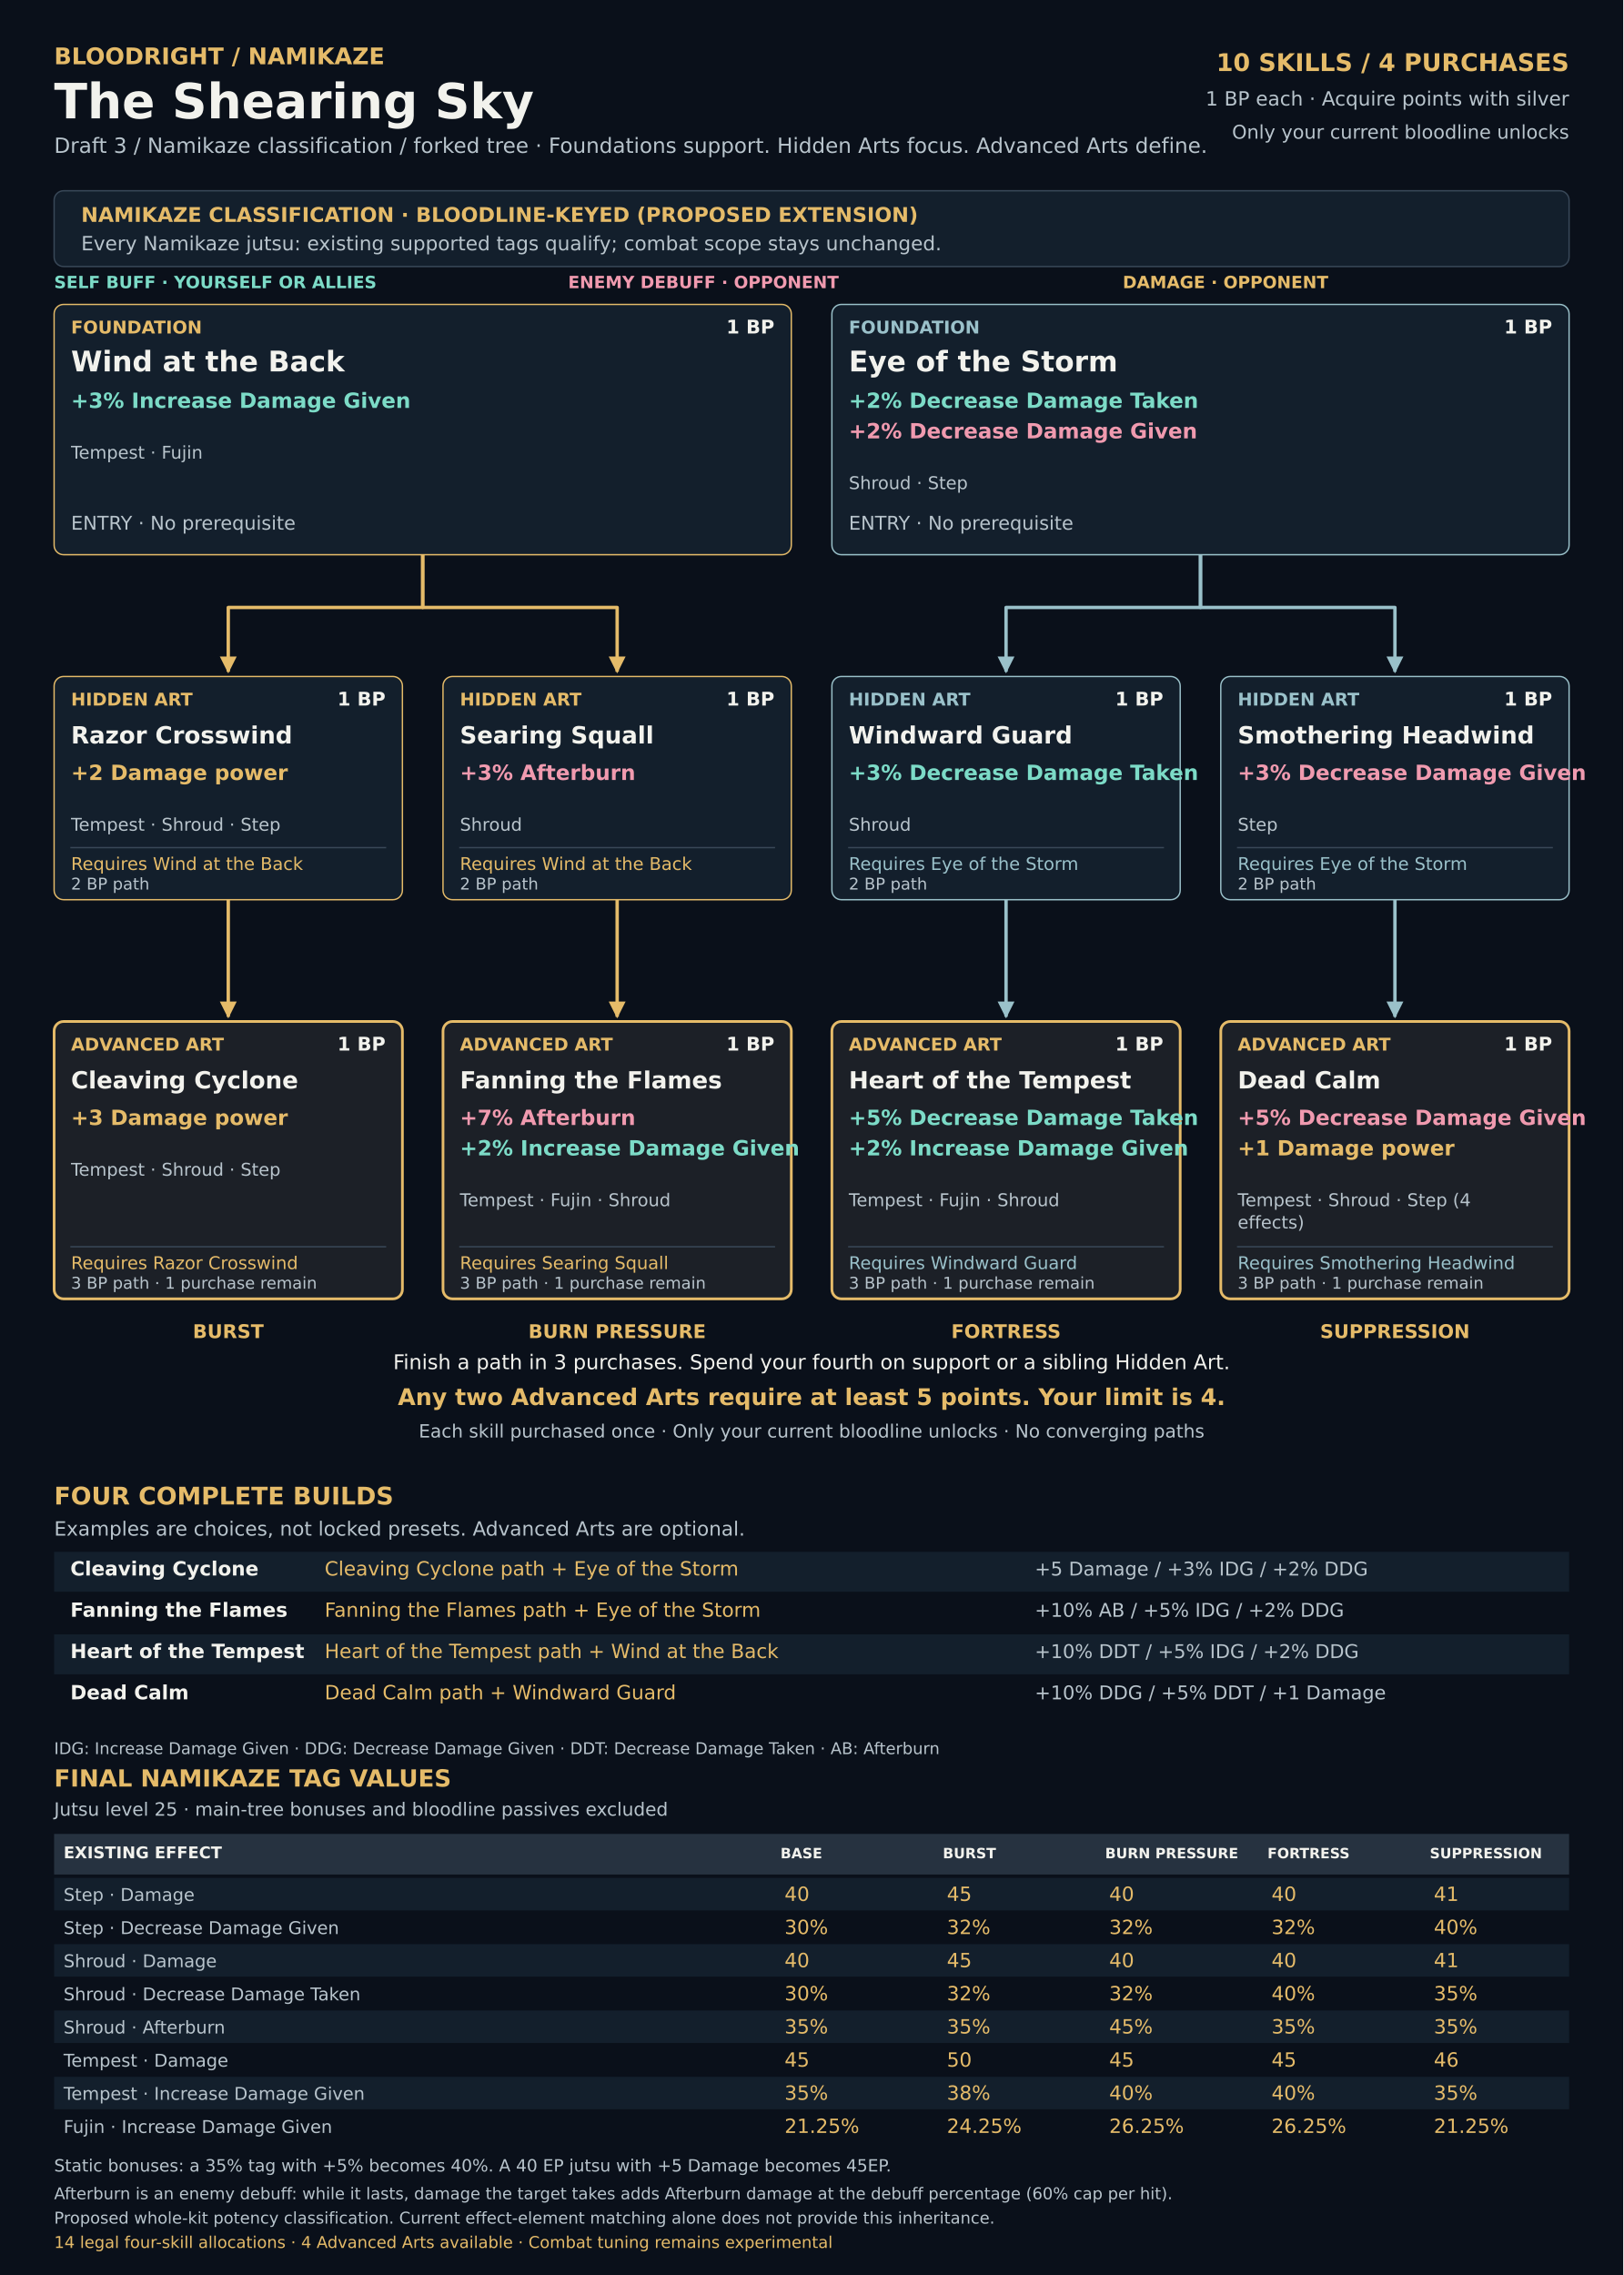
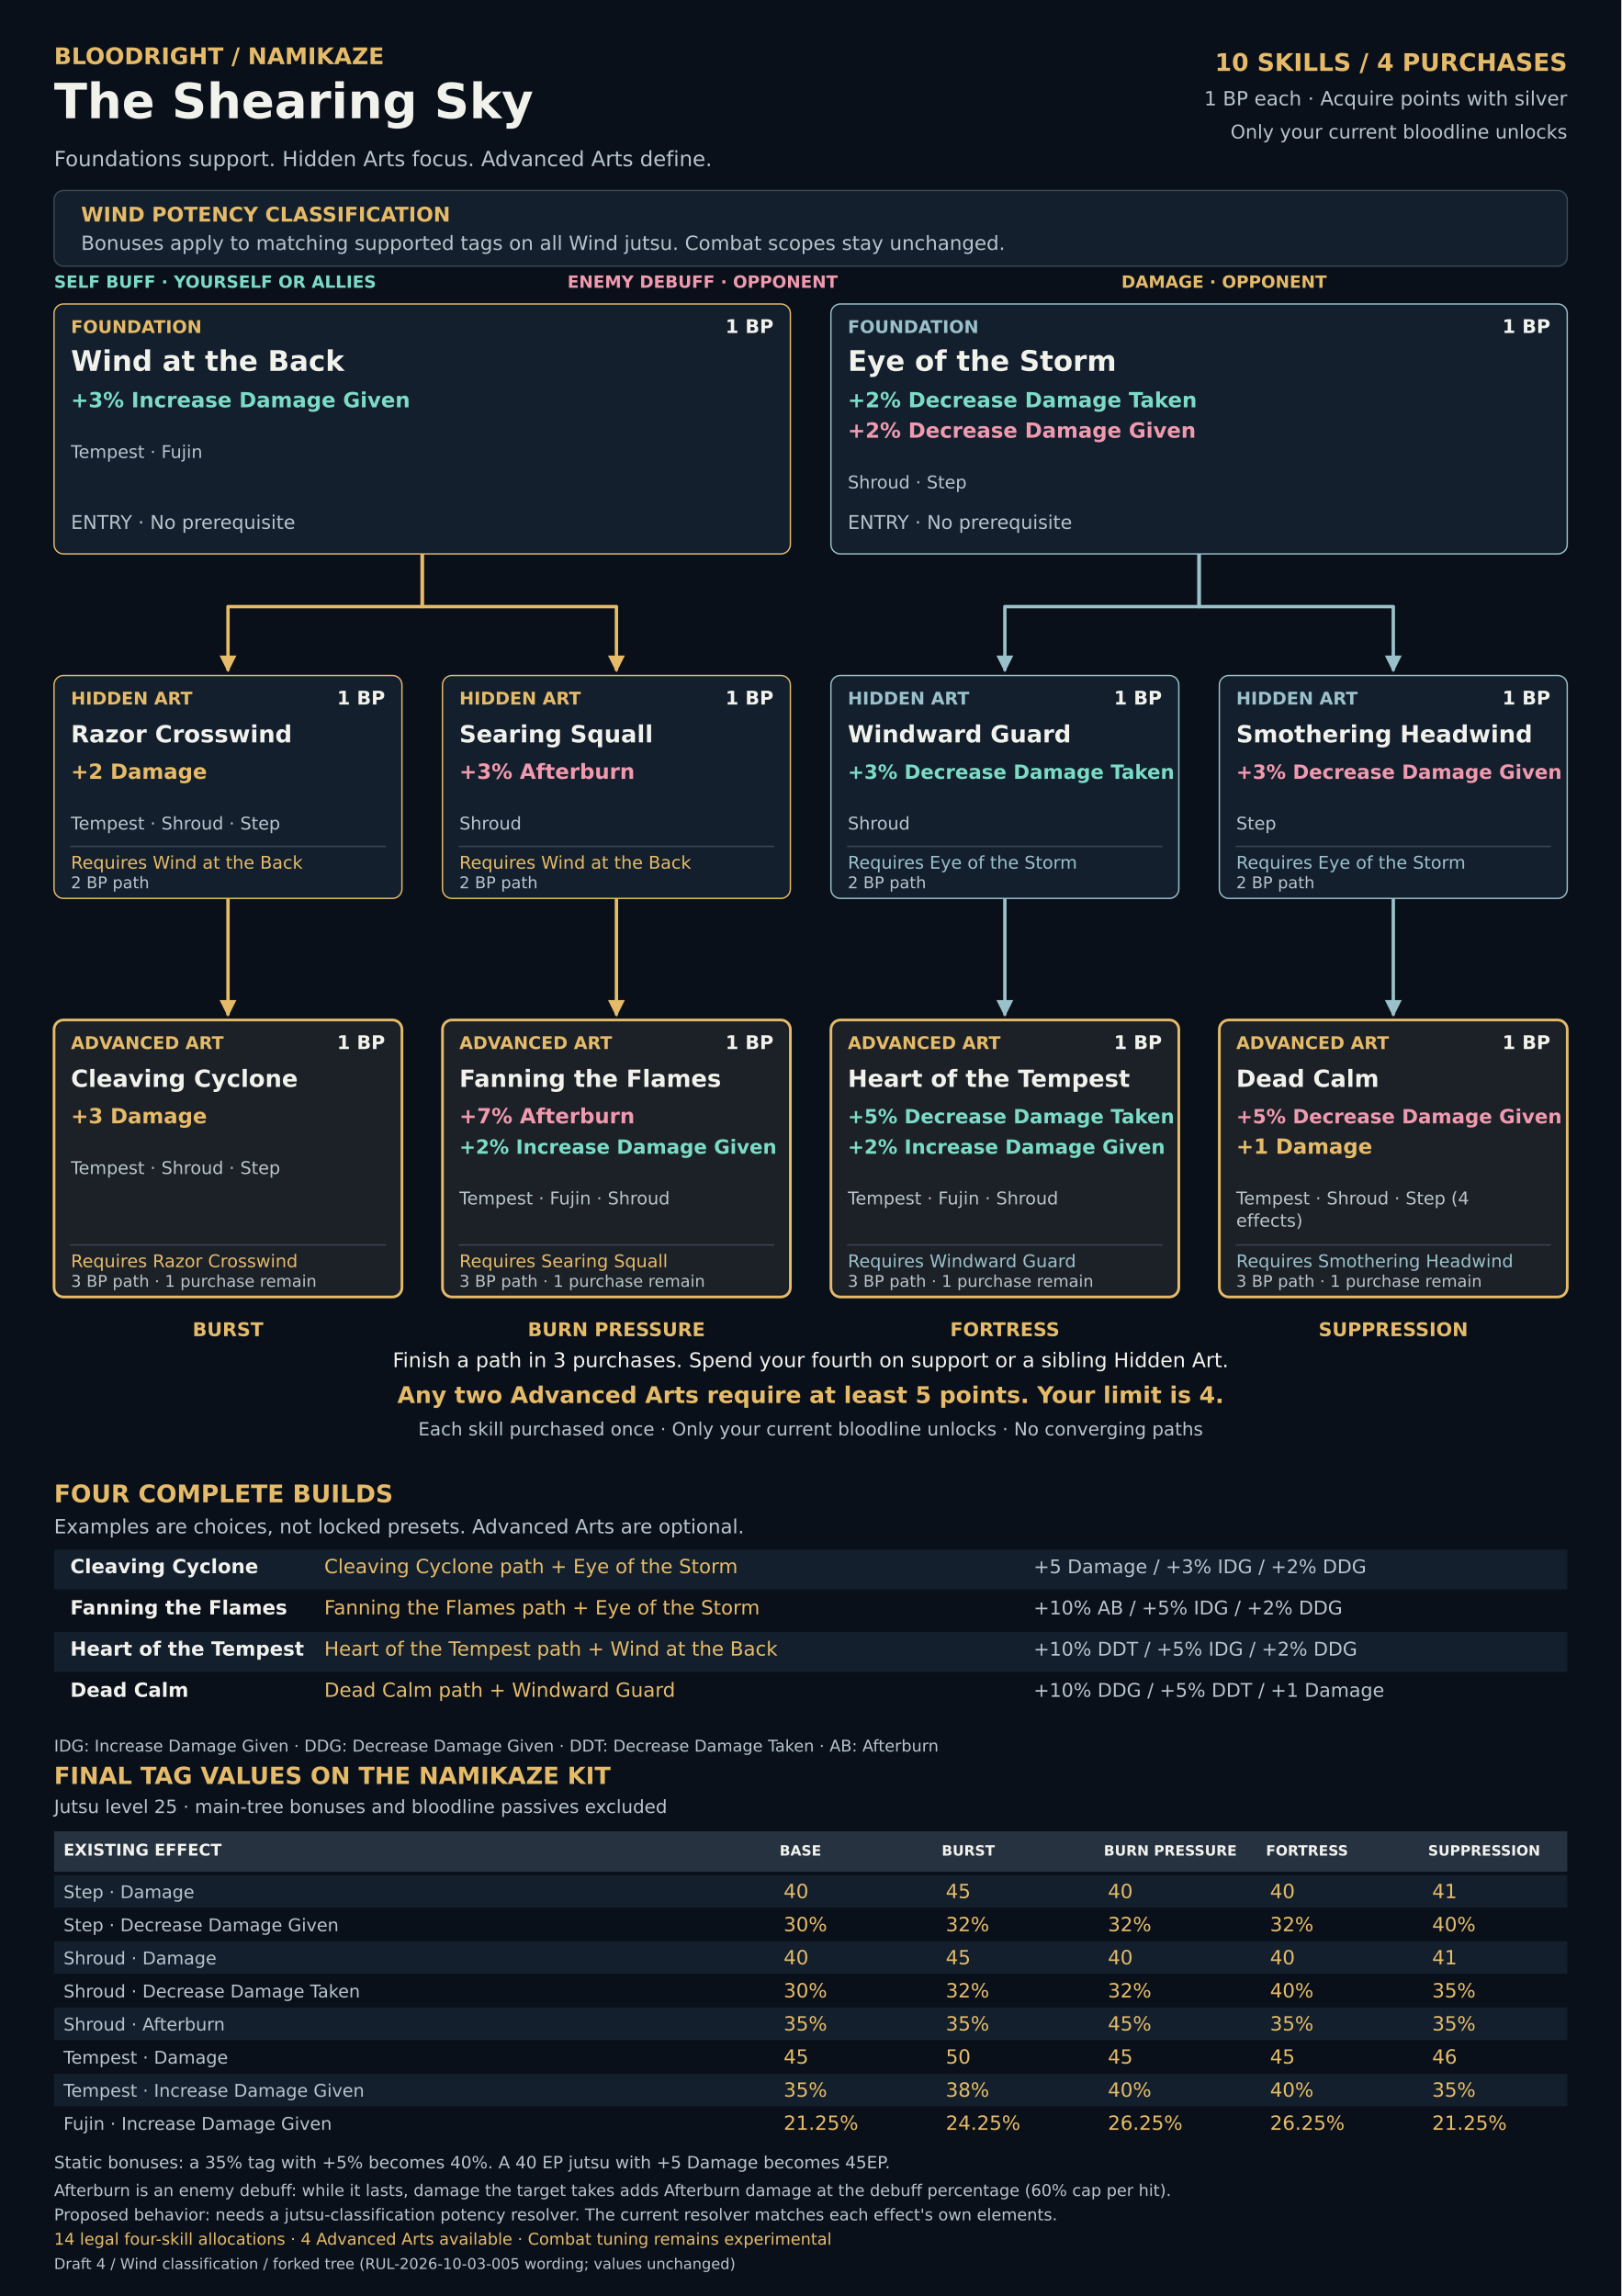
- <svg xmlns="http://www.w3.org/2000/svg" width="2400" height="3363" viewBox="0 0 2400 3363" role="img" aria-labelledby="title desc">
+ <svg xmlns="http://www.w3.org/2000/svg" width="2400" height="3399" viewBox="0 0 2400 3399" role="img" aria-labelledby="title desc">
  <defs>
    <marker id="arrow-0" viewBox="0 0 10 10" refX="9" refY="5" markerWidth="5" markerHeight="5" orient="auto">
      <path d="M0 0L10 5L0 10Z" fill="#e5bb69" />
    </marker>
    <marker id="arrow-1" viewBox="0 0 10 10" refX="9" refY="5" markerWidth="5" markerHeight="5" orient="auto">
      <path d="M0 0L10 5L0 10Z" fill="#9ac1ca" />
    </marker>
    <marker id="arrow-2" viewBox="0 0 10 10" refX="9" refY="5" markerWidth="5" markerHeight="5" orient="auto">
      <path d="M0 0L10 5L0 10Z" fill="#b8d98d" />
    </marker>
    <marker id="arrow-3" viewBox="0 0 10 10" refX="9" refY="5" markerWidth="5" markerHeight="5" orient="auto">
      <path d="M0 0L10 5L0 10Z" fill="#d9a6e0" />
    </marker>
  </defs>
  <g font-family="DejaVu Sans, sans-serif">
-     <rect x="0" y="0" width="2400" height="3363" rx="0" fill="#0a101a" />
+     <rect x="0" y="0" width="2400" height="3399" rx="0" fill="#0a101a" />
    <text x="80" y="95" font-size="34" font-weight="700" fill="#e5bb69" text-anchor="start">BLOODRIGHT / NAMIKAZE</text>
    <text x="80" y="175" font-size="72" font-weight="700" fill="#f2f2ed" text-anchor="start">The Shearing Sky</text>
-     <text x="80" y="226" font-size="31" font-weight="400" fill="#b8c4cc" text-anchor="start">Draft 3 / Namikaze classification / forked tree · Foundations support. Hidden Arts focus. Advanced Arts define.</text>
+     <text x="80" y="246" font-size="31" font-weight="400" fill="#b8c4cc" text-anchor="start">Foundations support. Hidden Arts focus. Advanced Arts define.</text>
    <text x="2320" y="105" font-size="36" font-weight="700" fill="#e5bb69" text-anchor="end">10 SKILLS  /  4 PURCHASES</text>
    <text x="2320" y="156" font-size="29" font-weight="400" fill="#b8c4cc" text-anchor="end">1 BP each · Acquire points with silver</text>
    <text x="2320" y="205" font-size="28" font-weight="400" fill="#b8c4cc" text-anchor="end">Only your current bloodline unlocks</text>
    <rect x="80" y="282" width="2240" height="112" rx="14" fill="#131f2c" stroke="#394858" stroke-width="2" />
-     <text x="120" y="328" font-size="30" font-weight="700" fill="#e5bb69" text-anchor="start">NAMIKAZE CLASSIFICATION · BLOODLINE-KEYED (PROPOSED EXTENSION)</text>
-     <text x="120" y="370" font-size="29" font-weight="400" fill="#b8c4cc" text-anchor="start">Every Namikaze jutsu: existing supported tags qualify; combat scope stays unchanged.</text>
+     <text x="120" y="328" font-size="30" font-weight="700" fill="#e5bb69" text-anchor="start">WIND POTENCY CLASSIFICATION</text>
+     <text x="120" y="370" font-size="29" font-weight="400" fill="#b8c4cc" text-anchor="start">Bonuses apply to matching supported tags on all Wind jutsu. Combat scopes stay unchanged.</text>
    <text x="80" y="426" font-size="25" font-weight="700" fill="#7cdbc7" text-anchor="start">SELF BUFF · YOURSELF OR ALLIES</text>
    <text x="840" y="426" font-size="25" font-weight="700" fill="#f09aaf" text-anchor="start">ENEMY DEBUFF · OPPONENT</text>
    <text x="1660" y="426" font-size="25" font-weight="700" fill="#e5bb69" text-anchor="start">DAMAGE · OPPONENT</text>
    <path id="edge-02-03" data-from="02" data-to="03" d="M337.5 1330 V1503" fill="none" stroke="#e5bb69" stroke-width="5" stroke-linejoin="round" marker-end="url(#arrow-0)" />
    <path id="edge-04-05" data-from="04" data-to="05" d="M912.5 1330 V1503" fill="none" stroke="#e5bb69" stroke-width="5" stroke-linejoin="round" marker-end="url(#arrow-0)" />
    <path id="edge-01-02" data-from="01" data-to="02" d="M625 820 V898 H337.5 V993" fill="none" stroke="#e5bb69" stroke-width="5" stroke-linejoin="round" marker-end="url(#arrow-0)" />
    <path id="edge-01-04" data-from="01" data-to="04" d="M625 820 V898 H912.5 V993" fill="none" stroke="#e5bb69" stroke-width="5" stroke-linejoin="round" marker-end="url(#arrow-0)" />
    <path id="edge-07-08" data-from="07" data-to="08" d="M1487.5 1330 V1503" fill="none" stroke="#9ac1ca" stroke-width="5" stroke-linejoin="round" marker-end="url(#arrow-1)" />
    <path id="edge-09-10" data-from="09" data-to="10" d="M2062.5 1330 V1503" fill="none" stroke="#9ac1ca" stroke-width="5" stroke-linejoin="round" marker-end="url(#arrow-1)" />
    <path id="edge-06-07" data-from="06" data-to="07" d="M1775 820 V898 H1487.5 V993" fill="none" stroke="#9ac1ca" stroke-width="5" stroke-linejoin="round" marker-end="url(#arrow-1)" />
    <path id="edge-06-09" data-from="06" data-to="09" d="M1775 820 V898 H2062.5 V993" fill="none" stroke="#9ac1ca" stroke-width="5" stroke-linejoin="round" marker-end="url(#arrow-1)" />
-     <g id="node-01" data-cost="1" data-prerequisites="" data-potency-classification="Namikaze">
+     <g id="node-01" data-cost="1" data-prerequisites="" data-potency-classification="Wind">
      <rect x="80" y="450" width="1090" height="370" rx="14" fill="#131f2c" stroke="#e5bb69" stroke-width="2" />
      <text x="105.0" y="493" font-size="26" font-weight="700" fill="#e5bb69" text-anchor="start">FOUNDATION</text>
      <text x="1145.0" y="493" font-size="28" font-weight="700" fill="#f2f2ed" text-anchor="end">1 BP</text>
      <text x="105.0" y="549" font-size="42" font-weight="700" fill="#f2f2ed" text-anchor="start">Wind at the Back</text>
      <text x="105.0" y="603" font-size="31" font-weight="700" fill="#7cdbc7" text-anchor="start">+3% Increase Damage Given</text>
      <text x="105.0" y="678" font-size="26" font-weight="400" fill="#b8c4cc" text-anchor="start">Tempest · Fujin</text>
      <text x="105.0" y="783" font-size="28" font-weight="400" fill="#b8c4cc" text-anchor="start">ENTRY · No prerequisite</text>
    </g>
-     <g id="node-06" data-cost="1" data-prerequisites="" data-potency-classification="Namikaze">
+     <g id="node-06" data-cost="1" data-prerequisites="" data-potency-classification="Wind">
      <rect x="1230" y="450" width="1090" height="370" rx="14" fill="#131f2c" stroke="#9ac1ca" stroke-width="2" />
      <text x="1255.0" y="493" font-size="26" font-weight="700" fill="#9ac1ca" text-anchor="start">FOUNDATION</text>
      <text x="2295.0" y="493" font-size="28" font-weight="700" fill="#f2f2ed" text-anchor="end">1 BP</text>
      <text x="1255.0" y="549" font-size="42" font-weight="700" fill="#f2f2ed" text-anchor="start">Eye of the Storm</text>
      <text x="1255.0" y="603" font-size="31" font-weight="700" fill="#7cdbc7" text-anchor="start">+2% Decrease Damage Taken</text>
      <text x="1255.0" y="648" font-size="31" font-weight="700" fill="#f09aaf" text-anchor="start">+2% Decrease Damage Given</text>
      <text x="1255.0" y="723" font-size="26" font-weight="400" fill="#b8c4cc" text-anchor="start">Shroud · Step</text>
      <text x="1255.0" y="783" font-size="28" font-weight="400" fill="#b8c4cc" text-anchor="start">ENTRY · No prerequisite</text>
    </g>
-     <g id="node-02" data-cost="1" data-prerequisites="01" data-potency-classification="Namikaze">
+     <g id="node-02" data-cost="1" data-prerequisites="01" data-potency-classification="Wind">
      <rect x="80" y="1000" width="515" height="330" rx="14" fill="#131f2c" stroke="#e5bb69" stroke-width="2" />
      <text x="105.0" y="1043" font-size="26" font-weight="700" fill="#e5bb69" text-anchor="start">HIDDEN ART</text>
      <text x="570.0" y="1043" font-size="28" font-weight="700" fill="#f2f2ed" text-anchor="end">1 BP</text>
      <text x="105.0" y="1099" font-size="35" font-weight="700" fill="#f2f2ed" text-anchor="start">Razor Crosswind</text>
-       <text x="105.0" y="1153" font-size="31" font-weight="700" fill="#e5bb69" text-anchor="start">+2 Damage power</text>
+       <text x="105.0" y="1153" font-size="31" font-weight="700" fill="#e5bb69" text-anchor="start">+2 Damage</text>
      <text x="105.0" y="1228" font-size="26" font-weight="400" fill="#b8c4cc" text-anchor="start">Tempest · Shroud · Step</text>
      <path d="M104 1253 L571 1253" fill="none" stroke="#394858" stroke-width="2" />
      <text x="105.0" y="1286" font-size="26" font-weight="400" fill="#e5bb69" text-anchor="start">Requires Wind at the Back</text>
      <text x="105.0" y="1315" font-size="24" font-weight="400" fill="#b8c4cc" text-anchor="start">2 BP path</text>
    </g>
-     <g id="node-04" data-cost="1" data-prerequisites="01" data-potency-classification="Namikaze">
+     <g id="node-04" data-cost="1" data-prerequisites="01" data-potency-classification="Wind">
      <rect x="655" y="1000" width="515" height="330" rx="14" fill="#131f2c" stroke="#e5bb69" stroke-width="2" />
      <text x="680.0" y="1043" font-size="26" font-weight="700" fill="#e5bb69" text-anchor="start">HIDDEN ART</text>
      <text x="1145.0" y="1043" font-size="28" font-weight="700" fill="#f2f2ed" text-anchor="end">1 BP</text>
      <text x="680.0" y="1099" font-size="35" font-weight="700" fill="#f2f2ed" text-anchor="start">Searing Squall</text>
      <text x="680.0" y="1153" font-size="31" font-weight="700" fill="#f09aaf" text-anchor="start">+3% Afterburn</text>
      <text x="680.0" y="1228" font-size="26" font-weight="400" fill="#b8c4cc" text-anchor="start">Shroud</text>
      <path d="M679 1253 L1146 1253" fill="none" stroke="#394858" stroke-width="2" />
      <text x="680.0" y="1286" font-size="26" font-weight="400" fill="#e5bb69" text-anchor="start">Requires Wind at the Back</text>
      <text x="680.0" y="1315" font-size="24" font-weight="400" fill="#b8c4cc" text-anchor="start">2 BP path</text>
    </g>
-     <g id="node-07" data-cost="1" data-prerequisites="06" data-potency-classification="Namikaze">
+     <g id="node-07" data-cost="1" data-prerequisites="06" data-potency-classification="Wind">
      <rect x="1230" y="1000" width="515" height="330" rx="14" fill="#131f2c" stroke="#9ac1ca" stroke-width="2" />
      <text x="1255.0" y="1043" font-size="26" font-weight="700" fill="#9ac1ca" text-anchor="start">HIDDEN ART</text>
      <text x="1720.0" y="1043" font-size="28" font-weight="700" fill="#f2f2ed" text-anchor="end">1 BP</text>
      <text x="1255.0" y="1099" font-size="35" font-weight="700" fill="#f2f2ed" text-anchor="start">Windward Guard</text>
-       <text x="1255.0" y="1153" font-size="31" font-weight="700" fill="#7cdbc7" text-anchor="start">+3% Decrease Damage Taken</text>
+       <text x="1255.0" y="1153" font-size="29" font-weight="700" fill="#7cdbc7" text-anchor="start">+3% Decrease Damage Taken</text>
      <text x="1255.0" y="1228" font-size="26" font-weight="400" fill="#b8c4cc" text-anchor="start">Shroud</text>
      <path d="M1254 1253 L1721 1253" fill="none" stroke="#394858" stroke-width="2" />
      <text x="1255.0" y="1286" font-size="26" font-weight="400" fill="#9ac1ca" text-anchor="start">Requires Eye of the Storm</text>
      <text x="1255.0" y="1315" font-size="24" font-weight="400" fill="#b8c4cc" text-anchor="start">2 BP path</text>
    </g>
-     <g id="node-09" data-cost="1" data-prerequisites="06" data-potency-classification="Namikaze">
+     <g id="node-09" data-cost="1" data-prerequisites="06" data-potency-classification="Wind">
      <rect x="1805" y="1000" width="515" height="330" rx="14" fill="#131f2c" stroke="#9ac1ca" stroke-width="2" />
      <text x="1830.0" y="1043" font-size="26" font-weight="700" fill="#9ac1ca" text-anchor="start">HIDDEN ART</text>
      <text x="2295.0" y="1043" font-size="28" font-weight="700" fill="#f2f2ed" text-anchor="end">1 BP</text>
      <text x="1830.0" y="1099" font-size="35" font-weight="700" fill="#f2f2ed" text-anchor="start">Smothering Headwind</text>
-       <text x="1830.0" y="1153" font-size="31" font-weight="700" fill="#f09aaf" text-anchor="start">+3% Decrease Damage Given</text>
+       <text x="1830.0" y="1153" font-size="29" font-weight="700" fill="#f09aaf" text-anchor="start">+3% Decrease Damage Given</text>
      <text x="1830.0" y="1228" font-size="26" font-weight="400" fill="#b8c4cc" text-anchor="start">Step</text>
      <path d="M1829 1253 L2296 1253" fill="none" stroke="#394858" stroke-width="2" />
      <text x="1830.0" y="1286" font-size="26" font-weight="400" fill="#9ac1ca" text-anchor="start">Requires Eye of the Storm</text>
      <text x="1830.0" y="1315" font-size="24" font-weight="400" fill="#b8c4cc" text-anchor="start">2 BP path</text>
    </g>
-     <g id="node-03" data-cost="1" data-prerequisites="02" data-potency-classification="Namikaze">
+     <g id="node-03" data-cost="1" data-prerequisites="02" data-potency-classification="Wind">
      <rect x="80" y="1510" width="515" height="410" rx="14" fill="#1c2027" stroke="#e5bb69" stroke-width="4" />
      <text x="105.0" y="1553" font-size="26" font-weight="700" fill="#e5bb69" text-anchor="start">ADVANCED ART</text>
      <text x="570.0" y="1553" font-size="28" font-weight="700" fill="#f2f2ed" text-anchor="end">1 BP</text>
      <text x="105.0" y="1609" font-size="35" font-weight="700" fill="#f2f2ed" text-anchor="start">Cleaving Cyclone</text>
-       <text x="105.0" y="1663" font-size="31" font-weight="700" fill="#e5bb69" text-anchor="start">+3 Damage power</text>
+       <text x="105.0" y="1663" font-size="31" font-weight="700" fill="#e5bb69" text-anchor="start">+3 Damage</text>
      <text x="105.0" y="1738" font-size="26" font-weight="400" fill="#b8c4cc" text-anchor="start">Tempest · Shroud · Step</text>
      <path d="M104 1843 L571 1843" fill="none" stroke="#394858" stroke-width="2" />
      <text x="105.0" y="1876" font-size="26" font-weight="400" fill="#e5bb69" text-anchor="start">Requires Razor Crosswind</text>
      <text x="105.0" y="1905" font-size="24" font-weight="400" fill="#b8c4cc" text-anchor="start">3 BP path · 1 purchase remain</text>
    </g>
-     <g id="node-05" data-cost="1" data-prerequisites="04" data-potency-classification="Namikaze">
+     <g id="node-05" data-cost="1" data-prerequisites="04" data-potency-classification="Wind">
      <rect x="655" y="1510" width="515" height="410" rx="14" fill="#1c2027" stroke="#e5bb69" stroke-width="4" />
      <text x="680.0" y="1553" font-size="26" font-weight="700" fill="#e5bb69" text-anchor="start">ADVANCED ART</text>
      <text x="1145.0" y="1553" font-size="28" font-weight="700" fill="#f2f2ed" text-anchor="end">1 BP</text>
      <text x="680.0" y="1609" font-size="35" font-weight="700" fill="#f2f2ed" text-anchor="start">Fanning the Flames</text>
      <text x="680.0" y="1663" font-size="31" font-weight="700" fill="#f09aaf" text-anchor="start">+7% Afterburn</text>
-       <text x="680.0" y="1708" font-size="31" font-weight="700" fill="#7cdbc7" text-anchor="start">+2% Increase Damage Given</text>
+       <text x="680.0" y="1708" font-size="29" font-weight="700" fill="#7cdbc7" text-anchor="start">+2% Increase Damage Given</text>
      <text x="680.0" y="1783" font-size="26" font-weight="400" fill="#b8c4cc" text-anchor="start">Tempest · Fujin · Shroud</text>
      <path d="M679 1843 L1146 1843" fill="none" stroke="#394858" stroke-width="2" />
      <text x="680.0" y="1876" font-size="26" font-weight="400" fill="#e5bb69" text-anchor="start">Requires Searing Squall</text>
      <text x="680.0" y="1905" font-size="24" font-weight="400" fill="#b8c4cc" text-anchor="start">3 BP path · 1 purchase remain</text>
    </g>
-     <g id="node-08" data-cost="1" data-prerequisites="07" data-potency-classification="Namikaze">
+     <g id="node-08" data-cost="1" data-prerequisites="07" data-potency-classification="Wind">
      <rect x="1230" y="1510" width="515" height="410" rx="14" fill="#1c2027" stroke="#e5bb69" stroke-width="4" />
      <text x="1255.0" y="1553" font-size="26" font-weight="700" fill="#e5bb69" text-anchor="start">ADVANCED ART</text>
      <text x="1720.0" y="1553" font-size="28" font-weight="700" fill="#f2f2ed" text-anchor="end">1 BP</text>
      <text x="1255.0" y="1609" font-size="35" font-weight="700" fill="#f2f2ed" text-anchor="start">Heart of the Tempest</text>
-       <text x="1255.0" y="1663" font-size="31" font-weight="700" fill="#7cdbc7" text-anchor="start">+5% Decrease Damage Taken</text>
-       <text x="1255.0" y="1708" font-size="31" font-weight="700" fill="#7cdbc7" text-anchor="start">+2% Increase Damage Given</text>
+       <text x="1255.0" y="1663" font-size="29" font-weight="700" fill="#7cdbc7" text-anchor="start">+5% Decrease Damage Taken</text>
+       <text x="1255.0" y="1708" font-size="29" font-weight="700" fill="#7cdbc7" text-anchor="start">+2% Increase Damage Given</text>
      <text x="1255.0" y="1783" font-size="26" font-weight="400" fill="#b8c4cc" text-anchor="start">Tempest · Fujin · Shroud</text>
      <path d="M1254 1843 L1721 1843" fill="none" stroke="#394858" stroke-width="2" />
      <text x="1255.0" y="1876" font-size="26" font-weight="400" fill="#9ac1ca" text-anchor="start">Requires Windward Guard</text>
      <text x="1255.0" y="1905" font-size="24" font-weight="400" fill="#b8c4cc" text-anchor="start">3 BP path · 1 purchase remain</text>
    </g>
-     <g id="node-10" data-cost="1" data-prerequisites="09" data-potency-classification="Namikaze">
+     <g id="node-10" data-cost="1" data-prerequisites="09" data-potency-classification="Wind">
      <rect x="1805" y="1510" width="515" height="410" rx="14" fill="#1c2027" stroke="#e5bb69" stroke-width="4" />
      <text x="1830.0" y="1553" font-size="26" font-weight="700" fill="#e5bb69" text-anchor="start">ADVANCED ART</text>
      <text x="2295.0" y="1553" font-size="28" font-weight="700" fill="#f2f2ed" text-anchor="end">1 BP</text>
      <text x="1830.0" y="1609" font-size="35" font-weight="700" fill="#f2f2ed" text-anchor="start">Dead Calm</text>
-       <text x="1830.0" y="1663" font-size="31" font-weight="700" fill="#f09aaf" text-anchor="start">+5% Decrease Damage Given</text>
-       <text x="1830.0" y="1708" font-size="31" font-weight="700" fill="#e5bb69" text-anchor="start">+1 Damage power</text>
+       <text x="1830.0" y="1663" font-size="29" font-weight="700" fill="#f09aaf" text-anchor="start">+5% Decrease Damage Given</text>
+       <text x="1830.0" y="1708" font-size="31" font-weight="700" fill="#e5bb69" text-anchor="start">+1 Damage</text>
      <text x="1830.0" y="1783" font-size="26" font-weight="400" fill="#b8c4cc" text-anchor="start">Tempest · Shroud · Step (4</text>
      <text x="1830.0" y="1816" font-size="26" font-weight="400" fill="#b8c4cc" text-anchor="start">effects)</text>
      <path d="M1829 1843 L2296 1843" fill="none" stroke="#394858" stroke-width="2" />
      <text x="1830.0" y="1876" font-size="26" font-weight="400" fill="#9ac1ca" text-anchor="start">Requires Smothering Headwind</text>
      <text x="1830.0" y="1905" font-size="24" font-weight="400" fill="#b8c4cc" text-anchor="start">3 BP path · 1 purchase remain</text>
    </g>
    <text x="337.5" y="1978" font-size="28" font-weight="700" fill="#e5bb69" text-anchor="middle">BURST</text>
    <text x="912.5" y="1978" font-size="28" font-weight="700" fill="#e5bb69" text-anchor="middle">BURN PRESSURE</text>
    <text x="1487.5" y="1978" font-size="28" font-weight="700" fill="#e5bb69" text-anchor="middle">FORTRESS</text>
    <text x="2062.5" y="1978" font-size="28" font-weight="700" fill="#e5bb69" text-anchor="middle">SUPPRESSION</text>
    <text x="1200.0" y="2024" font-size="30" font-weight="400" fill="#f2f2ed" text-anchor="middle">Finish a path in 3 purchases. Spend your fourth on support or a sibling Hidden Art.</text>
    <text x="1200.0" y="2077" font-size="34" font-weight="700" fill="#e5bb69" text-anchor="middle">Any two Advanced Arts require at least 5 points. Your limit is 4.</text>
    <text x="1200.0" y="2125" font-size="27" font-weight="400" fill="#b8c4cc" text-anchor="middle">Each skill purchased once · Only your current bloodline unlocks · No converging paths</text>
    <text x="80" y="2224" font-size="36" font-weight="700" fill="#e5bb69" text-anchor="start">FOUR COMPLETE BUILDS</text>
    <text x="80" y="2270" font-size="29" font-weight="400" fill="#b8c4cc" text-anchor="start">Examples are choices, not locked presets. Advanced Arts are optional.</text>
    <rect x="80" y="2294" width="2240" height="59" rx="0" fill="#131f2c" />
    <text x="104" y="2329" font-size="29" font-weight="700" fill="#f2f2ed" text-anchor="start">Cleaving Cyclone</text>
    <text x="480" y="2329" font-size="29" font-weight="400" fill="#e5bb69" text-anchor="start">Cleaving Cyclone path + Eye of the Storm</text>
    <text x="1530" y="2329" font-size="28" font-weight="400" fill="#b8c4cc" text-anchor="start">+5 Damage / +3% IDG / +2% DDG</text>
    <rect x="80" y="2355" width="2240" height="59" rx="0" fill="#0a101a" />
    <text x="104" y="2390" font-size="29" font-weight="700" fill="#f2f2ed" text-anchor="start">Fanning the Flames</text>
    <text x="480" y="2390" font-size="29" font-weight="400" fill="#e5bb69" text-anchor="start">Fanning the Flames path + Eye of the Storm</text>
    <text x="1530" y="2390" font-size="28" font-weight="400" fill="#b8c4cc" text-anchor="start">+10% AB / +5% IDG / +2% DDG</text>
    <rect x="80" y="2416" width="2240" height="59" rx="0" fill="#131f2c" />
    <text x="104" y="2451" font-size="29" font-weight="700" fill="#f2f2ed" text-anchor="start">Heart of the Tempest</text>
    <text x="480" y="2451" font-size="29" font-weight="400" fill="#e5bb69" text-anchor="start">Heart of the Tempest path + Wind at the Back</text>
    <text x="1530" y="2451" font-size="28" font-weight="400" fill="#b8c4cc" text-anchor="start">+10% DDT / +5% IDG / +2% DDG</text>
    <rect x="80" y="2477" width="2240" height="59" rx="0" fill="#0a101a" />
    <text x="104" y="2512" font-size="29" font-weight="700" fill="#f2f2ed" text-anchor="start">Dead Calm</text>
    <text x="480" y="2512" font-size="29" font-weight="400" fill="#e5bb69" text-anchor="start">Dead Calm path + Windward Guard</text>
    <text x="1530" y="2512" font-size="28" font-weight="400" fill="#b8c4cc" text-anchor="start">+10% DDG / +5% DDT / +1 Damage</text>
    <text x="80" y="2593" font-size="24" font-weight="400" fill="#b8c4cc" text-anchor="start">IDG: Increase Damage Given · DDG: Decrease Damage Given · DDT: Decrease Damage Taken · AB: Afterburn</text>
-     <text x="80" y="2641" font-size="35" font-weight="700" fill="#e5bb69" text-anchor="start">FINAL NAMIKAZE TAG VALUES</text>
+     <text x="80" y="2641" font-size="35" font-weight="700" fill="#e5bb69" text-anchor="start">FINAL TAG VALUES ON THE NAMIKAZE KIT</text>
    <text x="80" y="2684" font-size="27" font-weight="400" fill="#b8c4cc" text-anchor="start">Jutsu level 25 · main-tree bonuses and bloodline passives excluded</text>
    <rect x="80" y="2711" width="2240" height="60" rx="0" fill="#263240" />
    <text x="94" y="2747" font-size="24" font-weight="700" fill="#f2f2ed" text-anchor="start">EXISTING EFFECT</text>
    <text x="1154.0" y="2747" font-size="21" font-weight="700" fill="#f2f2ed" text-anchor="start">BASE</text>
    <text x="1394.0" y="2747" font-size="21" font-weight="700" fill="#f2f2ed" text-anchor="start">BURST</text>
    <text x="1634.0" y="2747" font-size="21" font-weight="700" fill="#f2f2ed" text-anchor="start">BURN PRESSURE</text>
    <text x="1874.0" y="2747" font-size="21" font-weight="700" fill="#f2f2ed" text-anchor="start">FORTRESS</text>
    <text x="2114.0" y="2747" font-size="21" font-weight="700" fill="#f2f2ed" text-anchor="start">SUPPRESSION</text>
    <rect x="80" y="2776" width="2240" height="48" rx="0" fill="#131f2c" />
    <text x="94" y="2810" font-size="26" font-weight="400" fill="#b8c4cc" text-anchor="start">Step · Damage</text>
    <text x="1160.0" y="2810" font-size="29" font-weight="400" fill="#e5bb69" text-anchor="start">40</text>
    <text x="1400.0" y="2810" font-size="29" font-weight="400" fill="#e5bb69" text-anchor="start">45</text>
    <text x="1640.0" y="2810" font-size="29" font-weight="400" fill="#e5bb69" text-anchor="start">40</text>
    <text x="1880.0" y="2810" font-size="29" font-weight="400" fill="#e5bb69" text-anchor="start">40</text>
    <text x="2120.0" y="2810" font-size="29" font-weight="400" fill="#e5bb69" text-anchor="start">41</text>
    <text x="94" y="2859" font-size="26" font-weight="400" fill="#b8c4cc" text-anchor="start">Step · Decrease Damage Given</text>
    <text x="1160.0" y="2859" font-size="29" font-weight="400" fill="#e5bb69" text-anchor="start">30%</text>
    <text x="1400.0" y="2859" font-size="29" font-weight="400" fill="#e5bb69" text-anchor="start">32%</text>
    <text x="1640.0" y="2859" font-size="29" font-weight="400" fill="#e5bb69" text-anchor="start">32%</text>
    <text x="1880.0" y="2859" font-size="29" font-weight="400" fill="#e5bb69" text-anchor="start">32%</text>
    <text x="2120.0" y="2859" font-size="29" font-weight="400" fill="#e5bb69" text-anchor="start">40%</text>
    <rect x="80" y="2874" width="2240" height="48" rx="0" fill="#131f2c" />
    <text x="94" y="2908" font-size="26" font-weight="400" fill="#b8c4cc" text-anchor="start">Shroud · Damage</text>
    <text x="1160.0" y="2908" font-size="29" font-weight="400" fill="#e5bb69" text-anchor="start">40</text>
    <text x="1400.0" y="2908" font-size="29" font-weight="400" fill="#e5bb69" text-anchor="start">45</text>
    <text x="1640.0" y="2908" font-size="29" font-weight="400" fill="#e5bb69" text-anchor="start">40</text>
    <text x="1880.0" y="2908" font-size="29" font-weight="400" fill="#e5bb69" text-anchor="start">40</text>
    <text x="2120.0" y="2908" font-size="29" font-weight="400" fill="#e5bb69" text-anchor="start">41</text>
    <text x="94" y="2957" font-size="26" font-weight="400" fill="#b8c4cc" text-anchor="start">Shroud · Decrease Damage Taken</text>
    <text x="1160.0" y="2957" font-size="29" font-weight="400" fill="#e5bb69" text-anchor="start">30%</text>
    <text x="1400.0" y="2957" font-size="29" font-weight="400" fill="#e5bb69" text-anchor="start">32%</text>
    <text x="1640.0" y="2957" font-size="29" font-weight="400" fill="#e5bb69" text-anchor="start">32%</text>
    <text x="1880.0" y="2957" font-size="29" font-weight="400" fill="#e5bb69" text-anchor="start">40%</text>
    <text x="2120.0" y="2957" font-size="29" font-weight="400" fill="#e5bb69" text-anchor="start">35%</text>
    <rect x="80" y="2972" width="2240" height="48" rx="0" fill="#131f2c" />
    <text x="94" y="3006" font-size="26" font-weight="400" fill="#b8c4cc" text-anchor="start">Shroud · Afterburn</text>
    <text x="1160.0" y="3006" font-size="29" font-weight="400" fill="#e5bb69" text-anchor="start">35%</text>
    <text x="1400.0" y="3006" font-size="29" font-weight="400" fill="#e5bb69" text-anchor="start">35%</text>
    <text x="1640.0" y="3006" font-size="29" font-weight="400" fill="#e5bb69" text-anchor="start">45%</text>
    <text x="1880.0" y="3006" font-size="29" font-weight="400" fill="#e5bb69" text-anchor="start">35%</text>
    <text x="2120.0" y="3006" font-size="29" font-weight="400" fill="#e5bb69" text-anchor="start">35%</text>
    <text x="94" y="3055" font-size="26" font-weight="400" fill="#b8c4cc" text-anchor="start">Tempest · Damage</text>
    <text x="1160.0" y="3055" font-size="29" font-weight="400" fill="#e5bb69" text-anchor="start">45</text>
    <text x="1400.0" y="3055" font-size="29" font-weight="400" fill="#e5bb69" text-anchor="start">50</text>
    <text x="1640.0" y="3055" font-size="29" font-weight="400" fill="#e5bb69" text-anchor="start">45</text>
    <text x="1880.0" y="3055" font-size="29" font-weight="400" fill="#e5bb69" text-anchor="start">45</text>
    <text x="2120.0" y="3055" font-size="29" font-weight="400" fill="#e5bb69" text-anchor="start">46</text>
    <rect x="80" y="3070" width="2240" height="48" rx="0" fill="#131f2c" />
    <text x="94" y="3104" font-size="26" font-weight="400" fill="#b8c4cc" text-anchor="start">Tempest · Increase Damage Given</text>
    <text x="1160.0" y="3104" font-size="29" font-weight="400" fill="#e5bb69" text-anchor="start">35%</text>
    <text x="1400.0" y="3104" font-size="29" font-weight="400" fill="#e5bb69" text-anchor="start">38%</text>
    <text x="1640.0" y="3104" font-size="29" font-weight="400" fill="#e5bb69" text-anchor="start">40%</text>
    <text x="1880.0" y="3104" font-size="29" font-weight="400" fill="#e5bb69" text-anchor="start">40%</text>
    <text x="2120.0" y="3104" font-size="29" font-weight="400" fill="#e5bb69" text-anchor="start">35%</text>
    <text x="94" y="3153" font-size="26" font-weight="400" fill="#b8c4cc" text-anchor="start">Fujin · Increase Damage Given</text>
    <text x="1160.0" y="3153" font-size="29" font-weight="400" fill="#e5bb69" text-anchor="start">21.25%</text>
    <text x="1400.0" y="3153" font-size="29" font-weight="400" fill="#e5bb69" text-anchor="start">24.25%</text>
    <text x="1640.0" y="3153" font-size="29" font-weight="400" fill="#e5bb69" text-anchor="start">26.25%</text>
    <text x="1880.0" y="3153" font-size="29" font-weight="400" fill="#e5bb69" text-anchor="start">26.25%</text>
    <text x="2120.0" y="3153" font-size="29" font-weight="400" fill="#e5bb69" text-anchor="start">21.25%</text>
    <text x="80" y="3210" font-size="25" font-weight="400" fill="#b8c4cc" text-anchor="start">Static bonuses: a 35% tag with +5% becomes 40%. A 40 EP jutsu with +5 Damage becomes 45EP.</text>
    <text x="80" y="3251" font-size="24" font-weight="400" fill="#b8c4cc" text-anchor="start">Afterburn is an enemy debuff: while it lasts, damage the target takes adds Afterburn damage at the debuff percentage (60% cap per hit).</text>
-     <text x="80" y="3287" font-size="24" font-weight="400" fill="#b8c4cc" text-anchor="start">Proposed whole-kit potency classification. Current effect-element matching alone does not provide this inheritance.</text>
+     <text x="80" y="3287" font-size="24" font-weight="400" fill="#b8c4cc" text-anchor="start">Proposed behavior: needs a jutsu-classification potency resolver. The current resolver matches each effect's own elements.</text>
    <text x="80" y="3323" font-size="24" font-weight="400" fill="#e5bb69" text-anchor="start">14 legal four-skill allocations · 4 Advanced Arts available · Combat tuning remains experimental</text>
+     <text x="80" y="3359" font-size="22" font-weight="400" fill="#b8c4cc" text-anchor="start">Draft 4 / Wind classification / forked tree (RUL-2026-10-03-005 wording; values unchanged)</text>
  </g>
</svg>
